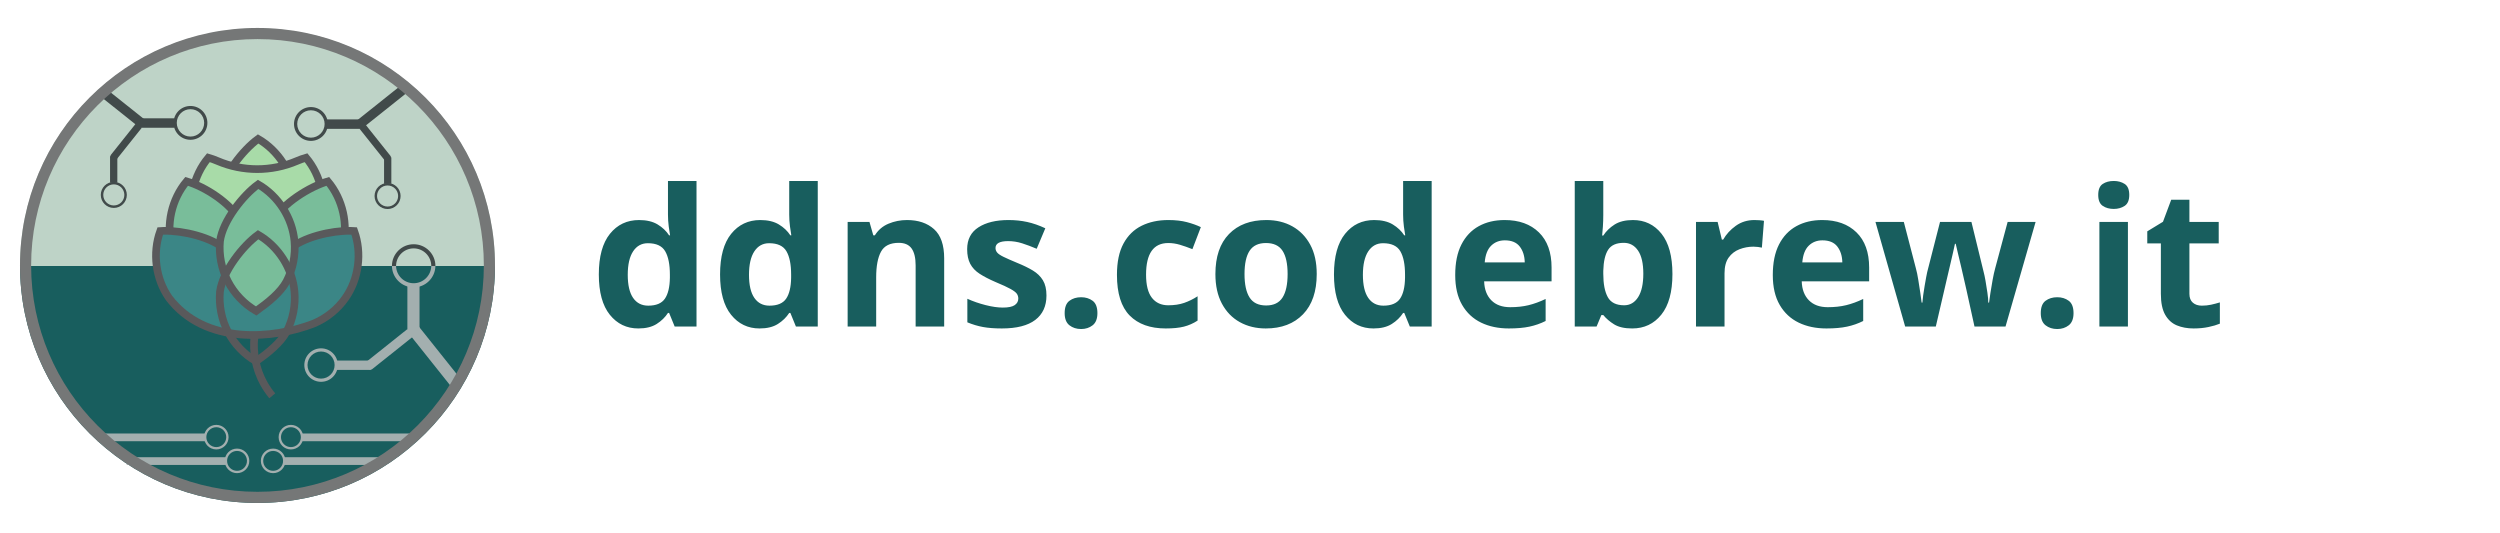
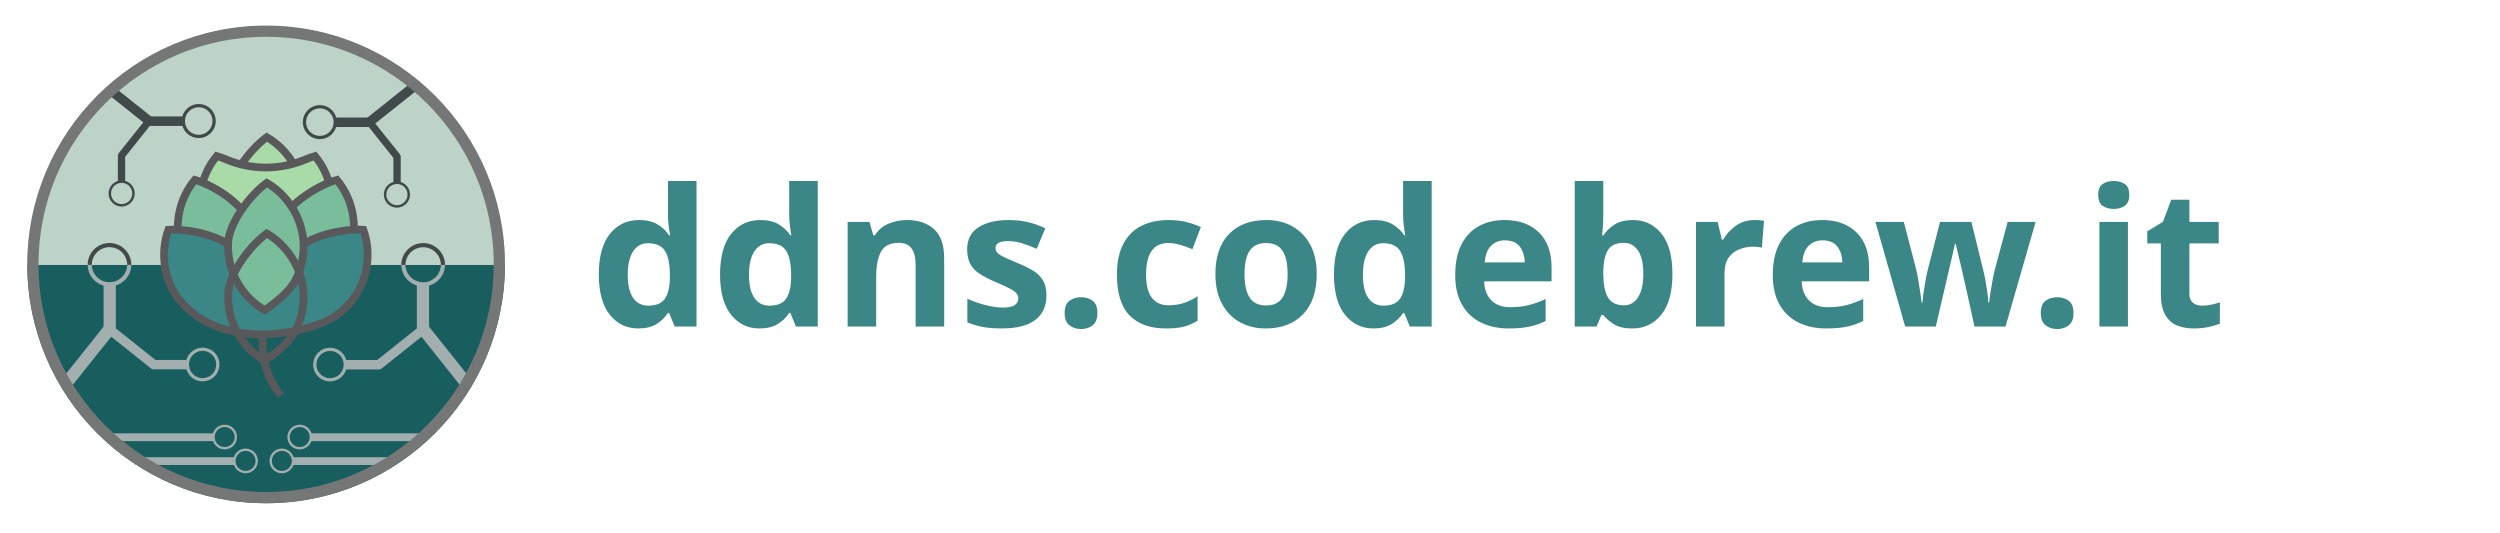
<svg xmlns="http://www.w3.org/2000/svg" xml:space="preserve" width="86.699mm" height="18.457mm" version="1.1" style="shape-rendering:geometricPrecision; text-rendering:geometricPrecision; image-rendering:optimizeQuality; fill-rule:evenodd; clip-rule:evenodd" viewBox="0 0 8670 1846" id="svg13">
  <defs id="defs4">
    <style type="text/css" id="style2">
   
    .fil0 {fill:#1393D2}
    .fil1 {fill:#1393D2;fill-rule:nonzero}
   
  </style>
    <clipPath id="_clip1">
      <path d="m 328.068,496.814 c 10.613,0 19.23,8.617 19.23,19.231 0,10.613 -8.617,19.23 -19.23,19.23 -10.614,0 -19.231,-8.617 -19.231,-19.23 0,-10.614 8.617,-19.231 19.231,-19.231 z m 0,3.662 c 8.592,0 15.568,6.976 15.568,15.569 0,8.592 -6.976,15.568 -15.568,15.568 -8.593,0 -15.569,-6.976 -15.569,-15.568 0,-8.593 6.976,-15.569 15.569,-15.569 z" id="path174" />
    </clipPath>
+     <clipPath id="_clip1-3">
+       <path d="m 328.068,496.814 c 10.613,0 19.23,8.617 19.23,19.231 0,10.613 -8.617,19.23 -19.23,19.23 -10.614,0 -19.231,-8.617 -19.231,-19.23 0,-10.614 8.617,-19.231 19.231,-19.231 z m 0,3.662 c 8.592,0 15.568,6.976 15.568,15.569 0,8.592 -6.976,15.568 -15.568,15.568 -8.593,0 -15.569,-6.976 -15.569,-15.568 0,-8.593 6.976,-15.569 15.569,-15.569 z" id="path174-6" />
+     </clipPath>
  </defs>
  <g id="Layer_x0020_1">
-     <text xml:space="preserve" style="font-style:normal;font-variant:normal;font-weight:bold;font-stretch:normal;font-size:664.378px;line-height:415.236px;font-family:sans-serif;-inkscape-font-specification:'sans-serif Bold';letter-spacing:0px;word-spacing:0px;fill:#000000;fill-opacity:1;stroke:none;stroke-width:16.609" x="2046.471" y="1132.614" id="text828">
-       <tspan id="tspan826" x="2046.471" y="1132.614" style="font-style:normal;font-variant:normal;font-weight:bold;font-stretch:normal;font-family:sans-serif;-inkscape-font-specification:'sans-serif Bold';fill:#185e5e;fill-opacity:1;stroke-width:16.609">ddns.codebrew.it</tspan>
+     <text xml:space="preserve" style="font-style:normal;font-variant:normal;font-weight:bold;font-stretch:normal;font-size:664.378px;line-height:415.236px;font-family:sans-serif;-inkscape-font-specification:'sans-serif Bold';letter-spacing:0px;word-spacing:0px;fill:#3b8686;fill-opacity:1;stroke:none;stroke-width:16.609;" x="2046.471" y="1132.614" id="text828">
+       <tspan id="tspan826" x="2046.471" y="1132.614" style="font-style:normal;font-variant:normal;font-weight:bold;font-stretch:normal;font-family:sans-serif;-inkscape-font-specification:'sans-serif Bold';fill:#3b8686;fill-opacity:1;stroke-width:16.609;">ddns.codebrew.it</tspan>
    </text>
-     <g transform="matrix(0.7548712,0,0,0.7548712,-714.3663,-717.3764)" style="clip-rule:evenodd;fill-rule:evenodd" id="g1199">
-       <g id="g4" transform="matrix(4.16667,0,0,4.16667,173.5981,-200.0106)" style="display:inline">
-         <path id="path2" style="display:inline;fill:#185e5e" d="m 207.297,568.804 c 0,144.646 117.258,261.904 261.903,261.904 144.646,0 261.904,-117.258 261.904,-261.904 H 469.2 Z" />
-       </g>
-       <g id="g8" transform="matrix(4.16667,0,0,-4.16667,173.5981,4542.587)" style="display:inline">
-         <path id="path6" style="display:inline;fill:#bed3c7" d="m 207.297,568.804 c 0,144.646 117.258,261.904 261.903,261.904 144.646,0 261.904,-117.258 261.904,-261.904 H 469.2 Z" />
-       </g>
-       <g transform="scale(4.16667)" id="Ebene4">
-         <g transform="translate(0,1)" id="g118">
-           <g transform="matrix(0,0.704735,-0.704735,0,829.105,477.958)" id="g112">
-             <path d="m 328.068,496.814 c 10.613,0 19.23,8.617 19.23,19.231 0,10.613 -8.617,19.23 -19.23,19.23 -10.614,0 -19.231,-8.617 -19.231,-19.23 0,-10.614 8.617,-19.231 19.231,-19.231 z m 0,3.662 c 8.592,0 15.568,6.976 15.568,15.569 0,8.592 -6.976,15.568 -15.568,15.568 -8.593,0 -15.569,-6.976 -15.569,-15.568 0,-8.593 6.976,-15.569 15.569,-15.569 z" style="fill:#a3afaf" id="path110" />
-           </g>
-           <g transform="matrix(0,0.63567,-2.30262,0,1710.18,493.902)" id="g116">
-             <rect x="332.281" y="545.653" width="13.406" height="51.841" style="fill:#a3afaf" id="rect114" />
-           </g>
-         </g>
-         <g transform="matrix(-1,0,0,1,1013.15,1)" id="g131">
-           <g id="Ebene41">
-             <g id="g128">
-               <g transform="matrix(0,0.704735,-0.704735,0,829.105,477.958)" id="g122">
-                 <path d="m 328.068,496.814 c 10.613,0 19.23,8.617 19.23,19.231 0,10.613 -8.617,19.23 -19.23,19.23 -10.614,0 -19.231,-8.617 -19.231,-19.23 0,-10.614 8.617,-19.231 19.231,-19.231 z m 0,3.662 c 8.592,0 15.568,6.976 15.568,15.569 0,8.592 -6.976,15.568 -15.568,15.568 -8.593,0 -15.569,-6.976 -15.569,-15.568 0,-8.593 6.976,-15.569 15.569,-15.569 z" style="fill:#a3afaf" id="path120" />
+     <g transform="matrix(0.7731562,0,0,0.7731562,84.66281,79.3203)" style="clip-rule:evenodd;fill-rule:evenodd;image-rendering:optimizeQuality;shape-rendering:geometricPrecision;text-rendering:geometricPrecision" id="g1419">
+       <g id="g4-7" transform="matrix(4.09076,0,0,4.09076,-835.8866,-1243.34)" style="clip-rule:evenodd;display:inline;fill-rule:evenodd;image-rendering:optimizeQuality;shape-rendering:geometricPrecision;text-rendering:geometricPrecision">
+         <path id="path2-5" style="display:inline;fill:#185e5e" d="m 207.297,568.804 c 0,144.646 117.258,261.904 261.903,261.904 144.646,0 261.904,-117.258 261.904,-261.904 H 469.2 Z" />
+       </g>
+       <g id="g8-3" transform="matrix(4.09076,0,0,-4.09076,-835.8866,3412.855)" style="clip-rule:evenodd;display:inline;fill-rule:evenodd;image-rendering:optimizeQuality;shape-rendering:geometricPrecision;text-rendering:geometricPrecision">
+         <path id="path6-5" style="display:inline;fill:#bed3c7" d="m 207.297,568.804 c 0,144.646 117.258,261.904 261.903,261.904 144.646,0 261.904,-117.258 261.904,-261.904 H 469.2 Z" />
+       </g>
+       <g transform="matrix(4.09076,0,0,4.09076,-1006.322,-1046.973)" id="Ebene4-6" style="clip-rule:evenodd;fill-rule:evenodd;image-rendering:optimizeQuality;shape-rendering:geometricPrecision;text-rendering:geometricPrecision">
+         <g transform="translate(0,1)" id="g118-2">
+           <g transform="matrix(0,0.704735,-0.704735,0,829.105,477.958)" id="g112-9">
+             <path d="m 328.068,496.814 c 10.613,0 19.23,8.617 19.23,19.231 0,10.613 -8.617,19.23 -19.23,19.23 -10.614,0 -19.231,-8.617 -19.231,-19.23 0,-10.614 8.617,-19.231 19.231,-19.231 z m 0,3.662 c 8.592,0 15.568,6.976 15.568,15.569 0,8.592 -6.976,15.568 -15.568,15.568 -8.593,0 -15.569,-6.976 -15.569,-15.568 0,-8.593 6.976,-15.569 15.569,-15.569 z" style="fill:#a3afaf" id="path110-1" />
+           </g>
+           <g transform="matrix(0,0.63567,-2.30262,0,1710.18,493.902)" id="g116-2">
+             <rect x="332.281" y="545.653" width="13.406" height="51.841" style="fill:#a3afaf" id="rect114-7" />
+           </g>
+         </g>
+         <g transform="matrix(-1,0,0,1,1013.15,1)" id="g131-0">
+           <g id="Ebene41-9">
+             <g id="g128-3">
+               <g transform="matrix(0,0.704735,-0.704735,0,829.105,477.958)" id="g122-6">
+                 <path d="m 328.068,496.814 c 10.613,0 19.23,8.617 19.23,19.231 0,10.613 -8.617,19.23 -19.23,19.23 -10.614,0 -19.231,-8.617 -19.231,-19.23 0,-10.614 8.617,-19.231 19.231,-19.231 z m 0,3.662 c 8.592,0 15.568,6.976 15.568,15.569 0,8.592 -6.976,15.568 -15.568,15.568 -8.593,0 -15.569,-6.976 -15.569,-15.568 0,-8.593 6.976,-15.569 15.569,-15.569 z" style="fill:#a3afaf" id="path120-0" />
              </g>
-               <g transform="matrix(0,0.63567,-2.30262,0,1710.18,493.902)" id="g126">
-                 <rect x="332.281" y="545.653" width="13.406" height="51.841" style="fill:#a3afaf" id="rect124" />
+               <g transform="matrix(0,0.63567,-2.30262,0,1710.18,493.902)" id="g126-6">
+                 <rect x="332.281" y="545.653" width="13.406" height="51.841" style="fill:#a3afaf" id="rect124-2" />
              </g>
            </g>
          </g>
        </g>
      </g>
-       <g id="Ebene42" transform="matrix(4.16667,0,0,4.16667,95.29341,108.9792)">
-         <g transform="translate(0,1)" id="g142">
-           <g transform="matrix(0,0.704735,-0.704735,0,829.105,477.958)" id="g136">
-             <path d="m 328.068,496.814 c 10.613,0 19.23,8.617 19.23,19.231 0,10.613 -8.617,19.23 -19.23,19.23 -10.614,0 -19.231,-8.617 -19.231,-19.23 0,-10.614 8.617,-19.231 19.231,-19.231 z m 0,3.662 c 8.592,0 15.568,6.976 15.568,15.569 0,8.592 -6.976,15.568 -15.568,15.568 -8.593,0 -15.569,-6.976 -15.569,-15.568 0,-8.593 6.976,-15.569 15.569,-15.569 z" style="fill:#a3afaf" id="path134" />
-           </g>
-           <g transform="matrix(0,0.63567,-2.12105,0,1611.1,493.902)" id="g140">
-             <rect x="332.281" y="545.653" width="13.406" height="51.841" style="fill:#a3afaf" id="rect138" />
-           </g>
-         </g>
-         <g transform="matrix(-1,0,0,1,970.681,1)" id="g152">
-           <g transform="matrix(0,0.704735,-0.704735,0,829.105,477.958)" id="g146">
-             <path d="m 328.068,496.814 c 10.613,0 19.23,8.617 19.23,19.231 0,10.613 -8.617,19.23 -19.23,19.23 -10.614,0 -19.231,-8.617 -19.231,-19.23 0,-10.614 8.617,-19.231 19.231,-19.231 z m 0,3.662 c 8.592,0 15.568,6.976 15.568,15.569 0,8.592 -6.976,15.568 -15.568,15.568 -8.593,0 -15.569,-6.976 -15.569,-15.568 0,-8.593 6.976,-15.569 15.569,-15.569 z" style="fill:#a3afaf" id="path144" />
-           </g>
-           <g transform="matrix(0,0.63567,-2.12105,0,1611.1,493.902)" id="g150">
-             <rect x="332.281" y="545.653" width="13.406" height="51.841" style="fill:#a3afaf" id="rect148" />
-           </g>
-         </g>
-       </g>
-       <g style="fill:#000000;fill-opacity:0" transform="matrix(4.16667,0,0,4.16667,0,4.16667)" id="g194">
-         <g style="fill:#000000;fill-opacity:0" id="Ebene3">
-           <g style="fill:#000000;fill-opacity:0" transform="matrix(1.24702,0,0,1.24702,-76.2895,-122.724)" id="g157">
-             <path d="m 308.884,514.703 c -0.031,0.447 -0.047,0.894 -0.047,1.342 0,10.613 8.617,19.23 19.231,19.23 10.613,0 19.23,-8.617 19.23,-19.23 0,-0.336 -0.009,-0.672 -0.027,-1.007 l -3.656,0.192 c 0.014,0.271 0.021,0.543 0.021,0.815 0,8.592 -6.976,15.568 -15.568,15.568 -8.593,0 -15.569,-6.976 -15.569,-15.568 0,-0.363 0.013,-0.725 0.038,-1.086 z" style="fill:#000000;fill-opacity:0" id="path155" />
-           </g>
-           <g style="fill:#000000;fill-opacity:0" transform="matrix(1.24702,0,0,1.24702,-76.2895,-123.107)" id="g161">
-             <path d="m 347.298,516.045 c 0,-10.621 -8.61,-19.231 -19.23,-19.231 -10.621,0 -19.231,8.61 -19.231,19.231 h 3.662 c 0,-8.599 6.97,-15.569 15.569,-15.569 8.598,0 15.568,6.97 15.568,15.569 z" style="fill:#000000;fill-opacity:0" id="path159" />
-           </g>
-           <g style="fill:#000000;fill-opacity:0" transform="matrix(0.99959,0,0,0.940093,-5.80677,30.2535)" id="g165">
-             <rect x="332.281" y="545.653" width="13.406" height="51.841" style="fill:#000000;fill-opacity:0" id="rect163" />
-           </g>
-           <g style="fill:#000000;fill-opacity:0" transform="matrix(-0.781939,-0.623355,0.942581,-1.18238,37.4396,1504.89)" id="g169">
-             <path d="m 345.687,545.653 h -13.406 c 0,0 0,41.121 0,50.116 0,0.457 0.275,0.896 0.764,1.219 0.489,0.323 1.152,0.505 1.844,0.505 2.166,0 5.257,0 7.577,0 0.855,0 1.674,-0.224 2.278,-0.624 0.604,-0.399 0.943,-0.941 0.943,-1.506 0,-9.757 0,-49.71 0,-49.71 z" style="fill:#000000;fill-opacity:0" id="path167" />
-           </g>
-         </g>
-         <g style="fill:#000000;fill-opacity:0" id="Ebene31" transform="matrix(0,0.769912,-0.769912,0,835.897,373.224)">
-           <g style="fill:#000000;fill-opacity:0" transform="matrix(1.24702,0,0,1.24702,-76.2895,-122.724)" id="g183">
-             <path d="m 328.068,496.814 c 10.613,0 19.23,8.617 19.23,19.231 0,10.613 -8.617,19.23 -19.23,19.23 -10.614,0 -19.231,-8.617 -19.231,-19.23 0,-10.614 8.617,-19.231 19.231,-19.231 z m 0,3.662 c 8.592,0 15.568,6.976 15.568,15.569 0,8.592 -6.976,15.568 -15.568,15.568 -8.593,0 -15.569,-6.976 -15.569,-15.568 0,-8.593 6.976,-15.569 15.569,-15.569 z" style="fill:#000000;fill-opacity:0" id="path172" />
-             <clipPath id="clipPath1251">
-               <path d="m 328.068,496.814 c 10.613,0 19.23,8.617 19.23,19.231 0,10.613 -8.617,19.23 -19.23,19.23 -10.614,0 -19.231,-8.617 -19.231,-19.23 0,-10.614 8.617,-19.231 19.231,-19.231 z m 0,3.662 c 8.592,0 15.568,6.976 15.568,15.569 0,8.592 -6.976,15.568 -15.568,15.568 -8.593,0 -15.569,-6.976 -15.569,-15.568 0,-8.593 6.976,-15.569 15.569,-15.569 z" id="path1249" />
+       <g id="Ebene42-6" transform="matrix(4.09076,0,0,4.09076,-912.7647,-939.9796)" style="clip-rule:evenodd;fill-rule:evenodd;image-rendering:optimizeQuality;shape-rendering:geometricPrecision;text-rendering:geometricPrecision">
+         <g transform="translate(0,1)" id="g142-1">
+           <g transform="matrix(0,0.704735,-0.704735,0,829.105,477.958)" id="g136-8">
+             <path d="m 328.068,496.814 c 10.613,0 19.23,8.617 19.23,19.231 0,10.613 -8.617,19.23 -19.23,19.23 -10.614,0 -19.231,-8.617 -19.231,-19.23 0,-10.614 8.617,-19.231 19.231,-19.231 z m 0,3.662 c 8.592,0 15.568,6.976 15.568,15.569 0,8.592 -6.976,15.568 -15.568,15.568 -8.593,0 -15.569,-6.976 -15.569,-15.568 0,-8.593 6.976,-15.569 15.569,-15.569 z" style="fill:#a3afaf" id="path134-7" />
+           </g>
+           <g transform="matrix(0,0.63567,-2.12105,0,1611.1,493.902)" id="g140-9">
+             <rect x="332.281" y="545.653" width="13.406" height="51.841" style="fill:#a3afaf" id="rect138-2" />
+           </g>
+         </g>
+         <g transform="matrix(-1,0,0,1,970.681,1)" id="g152-0">
+           <g transform="matrix(0,0.704735,-0.704735,0,829.105,477.958)" id="g146-2">
+             <path d="m 328.068,496.814 c 10.613,0 19.23,8.617 19.23,19.231 0,10.613 -8.617,19.23 -19.23,19.23 -10.614,0 -19.231,-8.617 -19.231,-19.23 0,-10.614 8.617,-19.231 19.231,-19.231 z m 0,3.662 c 8.592,0 15.568,6.976 15.568,15.569 0,8.592 -6.976,15.568 -15.568,15.568 -8.593,0 -15.569,-6.976 -15.569,-15.568 0,-8.593 6.976,-15.569 15.569,-15.569 z" style="fill:#a3afaf" id="path144-3" />
+           </g>
+           <g transform="matrix(0,0.63567,-2.12105,0,1611.1,493.902)" id="g150-7">
+             <rect x="332.281" y="545.653" width="13.406" height="51.841" style="fill:#a3afaf" id="rect148-5" />
+           </g>
+         </g>
+       </g>
+       <g style="clip-rule:evenodd;fill:#000000;fill-opacity:0;fill-rule:evenodd;image-rendering:optimizeQuality;shape-rendering:geometricPrecision;text-rendering:geometricPrecision" transform="matrix(4.09076,0,0,4.09076,-1006.322,-1042.883)" id="g194-9">
+         <g style="fill:#000000;fill-opacity:0" id="Ebene3-2">
+           <g style="fill:#000000;fill-opacity:0" transform="matrix(1.24702,0,0,1.24702,-76.2895,-122.724)" id="g157-2">
+             <path d="m 308.884,514.703 c -0.031,0.447 -0.047,0.894 -0.047,1.342 0,10.613 8.617,19.23 19.231,19.23 10.613,0 19.23,-8.617 19.23,-19.23 0,-0.336 -0.009,-0.672 -0.027,-1.007 l -3.656,0.192 c 0.014,0.271 0.021,0.543 0.021,0.815 0,8.592 -6.976,15.568 -15.568,15.568 -8.593,0 -15.569,-6.976 -15.569,-15.568 0,-0.363 0.013,-0.725 0.038,-1.086 z" style="fill:#000000;fill-opacity:0" id="path155-8" />
+           </g>
+           <g style="fill:#000000;fill-opacity:0" transform="matrix(1.24702,0,0,1.24702,-76.2895,-123.107)" id="g161-9">
+             <path d="m 347.298,516.045 c 0,-10.621 -8.61,-19.231 -19.23,-19.231 -10.621,0 -19.231,8.61 -19.231,19.231 h 3.662 c 0,-8.599 6.97,-15.569 15.569,-15.569 8.598,0 15.568,6.97 15.568,15.569 z" style="fill:#000000;fill-opacity:0" id="path159-7" />
+           </g>
+           <g style="fill:#000000;fill-opacity:0" transform="matrix(0.99959,0,0,0.940093,-5.80677,30.2535)" id="g165-3">
+             <rect x="332.281" y="545.653" width="13.406" height="51.841" style="fill:#000000;fill-opacity:0" id="rect163-6" />
+           </g>
+           <g style="fill:#000000;fill-opacity:0" transform="matrix(-0.781939,-0.623355,0.942581,-1.18238,37.4396,1504.89)" id="g169-1">
+             <path d="m 345.687,545.653 h -13.406 c 0,0 0,41.121 0,50.116 0,0.457 0.275,0.896 0.764,1.219 0.489,0.323 1.152,0.505 1.844,0.505 2.166,0 5.257,0 7.577,0 0.855,0 1.674,-0.224 2.278,-0.624 0.604,-0.399 0.943,-0.941 0.943,-1.506 0,-9.757 0,-49.71 0,-49.71 z" style="fill:#000000;fill-opacity:0" id="path167-2" />
+           </g>
+         </g>
+         <g style="fill:#000000;fill-opacity:0" id="Ebene31-9" transform="matrix(0,0.769912,-0.769912,0,835.897,373.224)">
+           <g style="fill:#000000;fill-opacity:0" transform="matrix(1.24702,0,0,1.24702,-76.2895,-122.724)" id="g183-3">
+             <path d="m 328.068,496.814 c 10.613,0 19.23,8.617 19.23,19.231 0,10.613 -8.617,19.23 -19.23,19.23 -10.614,0 -19.231,-8.617 -19.231,-19.23 0,-10.614 8.617,-19.231 19.231,-19.231 z m 0,3.662 c 8.592,0 15.568,6.976 15.568,15.569 0,8.592 -6.976,15.568 -15.568,15.568 -8.593,0 -15.569,-6.976 -15.569,-15.568 0,-8.593 6.976,-15.569 15.569,-15.569 z" style="fill:#000000;fill-opacity:0" id="path172-1" />
+             <clipPath id="clipPath1251-9">
+               <path d="m 328.068,496.814 c 10.613,0 19.23,8.617 19.23,19.231 0,10.613 -8.617,19.23 -19.23,19.23 -10.614,0 -19.231,-8.617 -19.231,-19.23 0,-10.614 8.617,-19.231 19.231,-19.231 z m 0,3.662 c 8.592,0 15.568,6.976 15.568,15.569 0,8.592 -6.976,15.568 -15.568,15.568 -8.593,0 -15.569,-6.976 -15.569,-15.568 0,-8.593 6.976,-15.569 15.569,-15.569 z" id="path1249-4" />
            </clipPath>
-             <g style="fill:#000000;fill-opacity:0" clip-path="url(#_clip1)" id="g181">
-               <g style="fill:#000000;fill-opacity:0" transform="matrix(0,-1.04156,1.04156,0,-378.597,925.656)" id="g179">
-                 <path d="m 469.2,306.9 c 144.549,0 261.904,117.355 261.904,261.904 0,144.549 -117.355,261.904 -261.904,261.904 -144.548,0 -261.903,-117.355 -261.903,-261.904 C 207.297,424.255 324.652,306.9 469.2,306.9 Z m 0,24.714 c 130.909,0 237.191,106.281 237.191,237.19 0,130.909 -106.282,237.191 -237.191,237.191 -130.908,0 -237.19,-106.282 -237.19,-237.191 0,-130.909 106.282,-237.19 237.19,-237.19 z" style="fill:#000000;fill-opacity:0" id="path177" />
+             <g style="fill:#000000;fill-opacity:0" clip-path="url(#_clip1-3)" id="g181-7">
+               <g style="fill:#000000;fill-opacity:0" transform="matrix(0,-1.04156,1.04156,0,-378.597,925.656)" id="g179-8">
+                 <path d="m 469.2,306.9 c 144.549,0 261.904,117.355 261.904,261.904 0,144.549 -117.355,261.904 -261.904,261.904 -144.548,0 -261.903,-117.355 -261.903,-261.904 C 207.297,424.255 324.652,306.9 469.2,306.9 Z m 0,24.714 c 130.909,0 237.191,106.281 237.191,237.19 0,130.909 -106.282,237.191 -237.191,237.191 -130.908,0 -237.19,-106.282 -237.19,-237.191 0,-130.909 106.282,-237.19 237.19,-237.19 z" style="fill:#000000;fill-opacity:0" id="path177-4" />
              </g>
            </g>
          </g>
-           <g style="fill:#000000;fill-opacity:0" transform="matrix(0.99959,0,0,0.940093,-5.80677,30.2535)" id="g187">
-             <rect x="332.281" y="545.653" width="13.406" height="51.841" style="fill:#000000;fill-opacity:0" id="rect185" />
-           </g>
-           <g style="fill:#000000;fill-opacity:0" transform="matrix(-0.781939,-0.623355,0.942581,-1.18238,37.4396,1504.89)" id="g191">
-             <path d="m 345.687,545.653 h -13.406 c 0,0 0,39.657 0,49.6 0,0.594 0.357,1.164 0.992,1.584 0.635,0.42 1.497,0.656 2.395,0.656 1.772,0 3.958,0 5.836,0 1.109,0 2.173,-0.291 2.958,-0.81 0.785,-0.519 1.225,-1.223 1.225,-1.957 0,-10.739 0,-49.073 0,-49.073 z" style="fill:#000000;fill-opacity:0" id="path189" />
-           </g>
-         </g>
-       </g>
-       <g transform="matrix(0,3.241403,3.241403,0,686.0089,441.167)" id="g222">
-         <g id="Ebene32">
-           <g transform="matrix(1.24702,0,0,1.24702,-76.2895,-122.724)" id="g198">
-             <path d="m 328.068,496.814 c 10.613,0 19.23,8.617 19.23,19.231 0,10.613 -8.617,19.23 -19.23,19.23 -10.614,0 -19.231,-8.617 -19.231,-19.23 0,-10.614 8.617,-19.231 19.231,-19.231 z m 0,3.662 c 8.592,0 15.568,6.976 15.568,15.569 0,8.592 -6.976,15.568 -15.568,15.568 -8.593,0 -15.569,-6.976 -15.569,-15.568 0,-8.593 6.976,-15.569 15.569,-15.569 z" style="fill:#414a4a" id="path196" />
-           </g>
-           <g transform="matrix(0.99959,0,0,0.940093,-5.80677,30.2535)" id="g202">
-             <rect x="332.281" y="545.653" width="13.406" height="51.841" style="fill:#414a4a" id="rect200" />
-           </g>
-           <g transform="matrix(-0.781939,-0.623355,0.988888,-1.24047,9.77151,1539.6)" id="g206">
-             <path d="m 345.687,545.653 h -13.406 c 0,0 0,40 0,49.727 0,0.561 0.353,1.098 0.982,1.494 0.628,0.396 1.481,0.619 2.37,0.619 1.792,0 4.015,0 5.914,0 1.098,0 2.151,-0.275 2.928,-0.764 0.776,-0.49 1.212,-1.154 1.212,-1.846 0,-10.518 0,-49.23 0,-49.23 z" style="fill:#414a4a" id="path204" />
-           </g>
-         </g>
-         <g id="Ebene33" transform="matrix(0,0.769912,-0.769912,0,835.897,373.224)">
-           <g transform="matrix(1.24702,0,0,1.24702,-76.2895,-122.724)" id="g211">
-             <path d="m 328.068,496.814 c 10.613,0 19.23,8.617 19.23,19.231 0,10.613 -8.617,19.23 -19.23,19.23 -10.614,0 -19.231,-8.617 -19.231,-19.23 0,-10.614 8.617,-19.231 19.231,-19.231 z m 0,3.662 c 8.592,0 15.568,6.976 15.568,15.569 0,8.592 -6.976,15.568 -15.568,15.568 -8.593,0 -15.569,-6.976 -15.569,-15.568 0,-8.593 6.976,-15.569 15.569,-15.569 z" style="fill:#414a4a" id="path209" />
-           </g>
-           <g transform="matrix(0.99959,0,0,0.940093,-5.80677,30.2535)" id="g215">
-             <rect x="332.281" y="545.653" width="13.406" height="51.841" style="fill:#414a4a" id="rect213" />
-           </g>
-           <g transform="matrix(-0.781939,-0.623355,0.942581,-1.18238,37.4396,1504.89)" id="g219">
-             <path d="m 345.687,545.653 h -13.406 c 0,0 0,38.069 0,48.961 0,1.59 1.949,2.879 4.354,2.879 1.172,0 2.454,0 3.675,0 1.426,0 2.794,-0.375 3.802,-1.042 1.009,-0.667 1.575,-1.571 1.575,-2.514 0,-11.705 0,-48.284 0,-48.284 z" style="fill:#414a4a" id="path217" />
-           </g>
-         </g>
-       </g>
-       <g style="display:inline" transform="matrix(0,3.241403,-3.241403,0,3508.765,436.1504)" id="g250">
-         <g id="Ebene34">
-           <g transform="matrix(1.24702,0,0,1.24702,-76.2895,-122.724)" id="g226">
-             <path d="m 328.068,496.814 c 10.613,0 19.23,8.617 19.23,19.231 0,10.613 -8.617,19.23 -19.23,19.23 -10.614,0 -19.231,-8.617 -19.231,-19.23 0,-10.614 8.617,-19.231 19.231,-19.231 z m 0,3.662 c 8.592,0 15.568,6.976 15.568,15.569 0,8.592 -6.976,15.568 -15.568,15.568 -8.593,0 -15.569,-6.976 -15.569,-15.568 0,-8.593 6.976,-15.569 15.569,-15.569 z" style="fill:#414a4a" id="path224" />
-           </g>
-           <g transform="matrix(0.99959,0,0,0.940093,-5.80677,30.2535)" id="g230">
-             <rect x="332.281" y="545.653" width="13.406" height="51.841" style="fill:#414a4a" id="rect228" />
-           </g>
-           <g transform="matrix(-0.781939,-0.623355,0.942581,-1.18238,37.4396,1504.89)" id="g234">
-             <path d="m 345.687,545.653 h -13.406 c 0,0 0,39.719 0,49.623 0,0.588 0.353,1.152 0.982,1.568 0.628,0.416 1.481,0.649 2.37,0.649 1.792,0 4.015,0 5.914,0 2.287,0 4.14,-1.226 4.14,-2.738 0,-10.7 0,-49.102 0,-49.102 z" style="fill:#414a4a" id="path232" />
-           </g>
-         </g>
-         <g id="Ebene35" transform="matrix(0,0.769912,-0.769912,0,835.897,373.224)">
-           <g transform="matrix(1.24702,0,0,1.24702,-76.2895,-122.724)" id="g239">
-             <path d="m 328.068,496.814 c 10.613,0 19.23,8.617 19.23,19.231 0,10.613 -8.617,19.23 -19.23,19.23 -10.614,0 -19.231,-8.617 -19.231,-19.23 0,-10.614 8.617,-19.231 19.231,-19.231 z m 0,3.662 c 8.592,0 15.568,6.976 15.568,15.569 0,8.592 -6.976,15.568 -15.568,15.568 -8.593,0 -15.569,-6.976 -15.569,-15.568 0,-8.593 6.976,-15.569 15.569,-15.569 z" style="fill:#414a4a" id="path237" />
-           </g>
-           <g transform="matrix(0.99959,0,0,0.940093,-5.80677,30.2535)" id="g243">
-             <rect x="332.281" y="545.653" width="13.406" height="51.841" style="fill:#414a4a" id="rect241" />
-           </g>
-           <g transform="matrix(-0.781939,-0.623355,0.942581,-1.18238,37.4396,1504.89)" id="g247">
-             <path d="m 345.687,545.653 h -13.406 c 0,0 0,38.069 0,48.961 0,1.59 1.949,2.879 4.354,2.879 1.172,0 2.454,0 3.675,0 1.426,0 2.794,-0.375 3.802,-1.042 1.009,-0.667 1.575,-1.571 1.575,-2.514 0,-11.705 0,-48.284 0,-48.284 z" style="fill:#414a4a" id="path245" />
-           </g>
-         </g>
-       </g>
-       <g transform="scale(4.16667)" id="g284">
-         <g id="g282">
-           <g id="Ebene36" transform="matrix(-1,0,0,1,1015.9,1.20749)">
-             <g transform="matrix(1.24702,0,0,1.24702,-76.2895,-123.724)" id="g254">
-               <path d="m 308.84,516.38 c 0.183,10.488 8.738,18.895 19.228,18.895 10.62,0 19.23,-8.61 19.23,-19.23 h -3.662 c 0,8.598 -6.97,15.568 -15.568,15.568 -8.493,0 -15.418,-6.806 -15.566,-15.297 z" style="fill:#a3afaf" id="path252" />
-             </g>
-             <g transform="matrix(1.24702,0,0,1.24702,-76.3014,-123.324)" id="g258">
-               <path d="m 347.298,516.045 c 0,-10.621 -8.61,-19.231 -19.23,-19.231 -10.621,0 -19.231,8.61 -19.231,19.231 h 3.662 c 0,-8.599 6.97,-15.569 15.569,-15.569 8.598,0 15.568,6.97 15.568,15.569 z" style="fill:#414a4a" id="path256" />
-             </g>
-             <g transform="matrix(0.99959,0,0,0.964531,-5.80677,15.6523)" id="g262">
-               <rect x="332.281" y="545.653" width="13.406" height="51.841" style="fill:#a3afaf" id="rect260" />
-             </g>
-             <g transform="matrix(-0.781939,-0.623355,0.942581,-1.18238,37.4396,1504.89)" id="g266">
-               <path d="m 345.687,545.653 h -13.406 c 0,0 0,41.121 0,50.116 0,0.457 0.275,0.896 0.764,1.219 0.489,0.323 1.152,0.505 1.844,0.505 2.166,0 5.257,0 7.577,0 0.855,0 1.674,-0.224 2.278,-0.624 0.604,-0.399 0.943,-0.941 0.943,-1.506 0,-9.757 0,-49.71 0,-49.71 z" style="fill:#a3afaf" id="path264" />
-             </g>
-           </g>
-           <g id="Ebene37" transform="matrix(0,0.769912,0.769912,0,180.006,374.431)">
-             <g transform="matrix(1.24702,0,0,1.24702,-76.2895,-122.724)" id="g271">
-               <path d="m 328.068,496.814 c 10.613,0 19.23,8.617 19.23,19.231 0,10.613 -8.617,19.23 -19.23,19.23 -10.614,0 -19.231,-8.617 -19.231,-19.23 0,-10.614 8.617,-19.231 19.231,-19.231 z m 0,3.662 c 8.592,0 15.568,6.976 15.568,15.569 0,8.592 -6.976,15.568 -15.568,15.568 -8.593,0 -15.569,-6.976 -15.569,-15.568 0,-8.593 6.976,-15.569 15.569,-15.569 z" style="fill:#a3afaf" id="path269" />
-             </g>
-             <g transform="matrix(0.99959,0,0,0.940093,-5.80677,30.2535)" id="g275">
-               <rect x="332.281" y="545.653" width="13.406" height="51.841" style="fill:#a3afaf" id="rect273" />
-             </g>
-             <g transform="matrix(-0.781939,-0.623355,0.942581,-1.18238,37.4396,1504.89)" id="g279">
-               <path d="m 345.687,545.653 h -13.406 c 0,0 0,39.657 0,49.6 0,0.594 0.357,1.164 0.992,1.584 0.635,0.42 1.497,0.656 2.395,0.656 1.772,0 3.958,0 5.836,0 1.109,0 2.173,-0.291 2.958,-0.81 0.785,-0.519 1.225,-1.223 1.225,-1.957 0,-10.739 0,-49.073 0,-49.073 z" style="fill:#a3afaf" id="path277" />
-             </g>
-           </g>
-         </g>
-       </g>
-       <path style="fill:#b1b8e2;stroke-width:4.167" d="M 2059.906,1180.143 Z" id="circle34" />
-       <path style="fill:none;stroke-width:4.167" d="m 1198.809,2218.39 c 17.512,223.534 119.046,439.492 280.013,595.584 160.971,156.092 379.946,250.929 603.917,261.558 241.15,11.442 485.529,-75.446 665.33,-236.55 179.8,-161.108 292.892,-394.521 307.888,-635.476" id="path8601" />
-       <path style="display:inline;fill:#a8dba8;fill-rule:nonzero;stroke:#59595b;stroke-width:35.208px" d="m 1956.256,1849.96 c -5.629,63.283 7.175,128.088 36.433,184.479 29.258,56.388 74.875,104.175 129.854,136.013 h 9.671 c 55.288,-39.371 102.846,-85.333 129.854,-136.013 29.262,-56.392 42.067,-121.196 36.446,-184.479 -9.517,-107.038 -74.033,-207.592 -166.975,-261.367 -69.775,50.721 -162.846,168.071 -175.284,261.367 z" id="path290" />
-       <path style="display:inline;fill:#a8dba8;fill-rule:nonzero;stroke:#59595b;stroke-width:35.208px" d="m 1903.014,1674.885 c -68.946,82.325 -95.179,198.888 -67.508,302.725 16.358,61.388 50.558,117.9 97.338,160.879 42.717,38.388 103.129,65.317 168.546,83.404 l 9.088,-3.312 c 5.95,-7.117 11.571,-14.517 16.904,-22.104 5.333,7.583 10.946,14.988 16.9,22.104 l 9.092,3.312 c 65.421,-18.088 125.833,-45.017 168.546,-83.404 46.783,-42.979 80.983,-99.492 97.342,-160.879 27.667,-103.838 1.442,-220.4 -67.513,-302.725 -13.204,3.792 -27.546,8.971 -42.5,15.333 -116.175,49.575 -247.554,49.575 -363.729,0 -14.954,-6.362 -29.296,-11.542 -42.504,-15.333 z" id="path56-7" />
-       <path style="display:inline;fill:#79bd9a;fill-rule:nonzero;stroke:#59595b;stroke-width:35.208px" d="m 1802.943,1783.735 c -68.95,82.321 -95.183,198.875 -67.513,302.713 16.358,61.392 50.554,117.908 97.338,160.892 42.717,38.383 103.121,65.313 168.538,83.4 l 9.092,-3.308 c 40.775,-48.721 67.3,-109.229 75.508,-172.225 8.204,-63 -9.283,-131.096 -36.208,-188.638 -43.6,-83.413 -163.847,-159.033 -246.755,-182.833 z m 648.88,0 c -82.913,23.796 -210.513,102.242 -254.113,185.659 -26.925,57.538 -37.058,122.817 -28.85,185.813 8.204,63 34.729,123.508 75.504,172.225 l 9.083,3.312 c 65.421,-18.087 125.834,-45.017 168.546,-83.4 46.783,-42.983 80.983,-99.504 97.342,-160.892 27.671,-103.838 1.442,-220.392 -67.513,-302.717 z" id="path56-5" />
-       <path style="display:inline;fill:#3b8686;fill-rule:nonzero;stroke:#59595b;stroke-width:35.208px" d="m 1698.635,2010.96 c -5.817,0.096 -11.438,0.312 -16.812,0.754 -36.633,100.942 -21.421,219.442 40.096,307.554 166.108,217.813 479.096,189.921 664.434,117.892 58.663,-24.392 110.129,-65.8 146.496,-117.892 61.517,-88.112 76.729,-206.613 40.096,-307.554 -5.375,-0.354 -10.988,-0.5 -16.808,-0.754 -87.279,-1.4 -220.313,28.75 -285.467,88.254 -11.467,11.433 -22.067,23.721 -31.746,36.696 -28.708,-43.7 -67.183,-80.979 -112.429,-107.159 -34.208,24.867 -73.983,65.783 -107.142,111.996 -10.608,-14.762 -22.371,-28.696 -35.246,-41.533 -65.154,-59.504 -198.192,-89.658 -285.471,-88.254 z" id="path56-5-3" />
-       <path style="display:inline;fill:#79bd9a;fill-rule:nonzero;stroke:#59595b;stroke-width:35.208px" d="m 1956.256,2058.823 c -5.629,63.279 7.175,128.088 36.433,184.479 29.258,56.388 74.875,104.175 129.854,136.013 55.288,-39.371 112.517,-85.338 139.529,-136.013 29.258,-56.392 42.063,-121.2 36.442,-184.479 -9.517,-107.038 -74.033,-207.592 -166.975,-261.371 -69.771,50.721 -162.846,168.075 -175.284,261.371 z" id="path56-2" />
-       <path style="display:inline;fill:none;fill-rule:nonzero;stroke:#59595b;stroke-width:35.208px" d="m 2114.885,2493.961 c -8.963,74.596 6.067,151.888 42.329,217.688 11.213,20.354 24.396,39.621 39.304,57.446" id="path1101" />
-       <path style="display:inline;fill:none;fill-opacity:1;stroke:#59595b;stroke-width:35.208px" d="m 1956.256,2290.123 c -5.629,63.283 7.175,128.088 36.433,184.475 29.258,56.392 74.875,104.179 129.854,136.017 55.288,-39.371 112.517,-85.338 139.529,-136.017 29.258,-56.388 42.063,-121.192 36.442,-184.475 -9.517,-107.038 -74.033,-207.596 -166.975,-261.371 -69.771,50.721 -162.846,168.075 -175.284,261.371 z" id="path56-2-1" />
-       <g style="display:inline" transform="matrix(4.16667,0,0,4.16667,173.5981,-200.0106)" id="g302-3">
-         <g style="display:inline" id="Ebene5-6">
-           <path d="m 469.2,306.9 c 144.549,0 261.904,117.355 261.904,261.904 0,144.549 -117.355,261.904 -261.904,261.904 -144.548,0 -261.903,-117.355 -261.903,-261.904 C 207.297,424.255 324.652,306.9 469.2,306.9 Z m 0,12.283 c 137.77,0 249.622,111.851 249.622,249.621 0,137.77 -111.852,249.621 -249.622,249.621 -137.769,0 -249.621,-111.851 -249.621,-249.621 0,-137.77 111.852,-249.621 249.621,-249.621 z" style="fill:#757777" id="path299-7" />
+           <g style="fill:#000000;fill-opacity:0" transform="matrix(0.99959,0,0,0.940093,-5.80677,30.2535)" id="g187-5">
+             <rect x="332.281" y="545.653" width="13.406" height="51.841" style="fill:#000000;fill-opacity:0" id="rect185-0" />
+           </g>
+           <g style="fill:#000000;fill-opacity:0" transform="matrix(-0.781939,-0.623355,0.942581,-1.18238,37.4396,1504.89)" id="g191-3">
+             <path d="m 345.687,545.653 h -13.406 c 0,0 0,39.657 0,49.6 0,0.594 0.357,1.164 0.992,1.584 0.635,0.42 1.497,0.656 2.395,0.656 1.772,0 3.958,0 5.836,0 1.109,0 2.173,-0.291 2.958,-0.81 0.785,-0.519 1.225,-1.223 1.225,-1.957 0,-10.739 0,-49.073 0,-49.073 z" style="fill:#000000;fill-opacity:0" id="path189-6" />
+           </g>
+         </g>
+       </g>
+       <g transform="matrix(0,3.182349,3.182349,0,-332.8111,-613.8438)" id="g222-1" style="clip-rule:evenodd;fill-rule:evenodd;image-rendering:optimizeQuality;shape-rendering:geometricPrecision;text-rendering:geometricPrecision">
+         <g id="Ebene32-0">
+           <g transform="matrix(1.24702,0,0,1.24702,-76.2895,-122.724)" id="g198-6">
+             <path d="m 328.068,496.814 c 10.613,0 19.23,8.617 19.23,19.231 0,10.613 -8.617,19.23 -19.23,19.23 -10.614,0 -19.231,-8.617 -19.231,-19.23 0,-10.614 8.617,-19.231 19.231,-19.231 z m 0,3.662 c 8.592,0 15.568,6.976 15.568,15.569 0,8.592 -6.976,15.568 -15.568,15.568 -8.593,0 -15.569,-6.976 -15.569,-15.568 0,-8.593 6.976,-15.569 15.569,-15.569 z" style="fill:#414a4a" id="path196-3" />
+           </g>
+           <g transform="matrix(0.99959,0,0,0.940093,-5.80677,30.2535)" id="g202-2">
+             <rect x="332.281" y="545.653" width="13.406" height="51.841" style="fill:#414a4a" id="rect200-0" />
+           </g>
+           <g transform="matrix(-0.781939,-0.623355,0.988888,-1.24047,9.77151,1539.6)" id="g206-6">
+             <path d="m 345.687,545.653 h -13.406 c 0,0 0,40 0,49.727 0,0.561 0.353,1.098 0.982,1.494 0.628,0.396 1.481,0.619 2.37,0.619 1.792,0 4.015,0 5.914,0 1.098,0 2.151,-0.275 2.928,-0.764 0.776,-0.49 1.212,-1.154 1.212,-1.846 0,-10.518 0,-49.23 0,-49.23 z" style="fill:#414a4a" id="path204-1" />
+           </g>
+         </g>
+         <g id="Ebene33-5" transform="matrix(0,0.769912,-0.769912,0,835.897,373.224)">
+           <g transform="matrix(1.24702,0,0,1.24702,-76.2895,-122.724)" id="g211-5">
+             <path d="m 328.068,496.814 c 10.613,0 19.23,8.617 19.23,19.231 0,10.613 -8.617,19.23 -19.23,19.23 -10.614,0 -19.231,-8.617 -19.231,-19.23 0,-10.614 8.617,-19.231 19.231,-19.231 z m 0,3.662 c 8.592,0 15.568,6.976 15.568,15.569 0,8.592 -6.976,15.568 -15.568,15.568 -8.593,0 -15.569,-6.976 -15.569,-15.568 0,-8.593 6.976,-15.569 15.569,-15.569 z" style="fill:#414a4a" id="path209-4" />
+           </g>
+           <g transform="matrix(0.99959,0,0,0.940093,-5.80677,30.2535)" id="g215-7">
+             <rect x="332.281" y="545.653" width="13.406" height="51.841" style="fill:#414a4a" id="rect213-6" />
+           </g>
+           <g transform="matrix(-0.781939,-0.623355,0.942581,-1.18238,37.4396,1504.89)" id="g219-5">
+             <path d="m 345.687,545.653 h -13.406 c 0,0 0,38.069 0,48.961 0,1.59 1.949,2.879 4.354,2.879 1.172,0 2.454,0 3.675,0 1.426,0 2.794,-0.375 3.802,-1.042 1.009,-0.667 1.575,-1.571 1.575,-2.514 0,-11.705 0,-48.284 0,-48.284 z" style="fill:#414a4a" id="path217-6" />
+           </g>
+         </g>
+       </g>
+       <g style="clip-rule:evenodd;display:inline;fill-rule:evenodd;image-rendering:optimizeQuality;shape-rendering:geometricPrecision;text-rendering:geometricPrecision" transform="matrix(0,3.182349,-3.182349,0,2438.519,-618.769)" id="g250-9">
+         <g id="Ebene34-3">
+           <g transform="matrix(1.24702,0,0,1.24702,-76.2895,-122.724)" id="g226-7">
+             <path d="m 328.068,496.814 c 10.613,0 19.23,8.617 19.23,19.231 0,10.613 -8.617,19.23 -19.23,19.23 -10.614,0 -19.231,-8.617 -19.231,-19.23 0,-10.614 8.617,-19.231 19.231,-19.231 z m 0,3.662 c 8.592,0 15.568,6.976 15.568,15.569 0,8.592 -6.976,15.568 -15.568,15.568 -8.593,0 -15.569,-6.976 -15.569,-15.568 0,-8.593 6.976,-15.569 15.569,-15.569 z" style="fill:#414a4a" id="path224-4" />
+           </g>
+           <g transform="matrix(0.99959,0,0,0.940093,-5.80677,30.2535)" id="g230-5">
+             <rect x="332.281" y="545.653" width="13.406" height="51.841" style="fill:#414a4a" id="rect228-2" />
+           </g>
+           <g transform="matrix(-0.781939,-0.623355,0.942581,-1.18238,37.4396,1504.89)" id="g234-5">
+             <path d="m 345.687,545.653 h -13.406 c 0,0 0,39.719 0,49.623 0,0.588 0.353,1.152 0.982,1.568 0.628,0.416 1.481,0.649 2.37,0.649 1.792,0 4.015,0 5.914,0 2.287,0 4.14,-1.226 4.14,-2.738 0,-10.7 0,-49.102 0,-49.102 z" style="fill:#414a4a" id="path232-4" />
+           </g>
+         </g>
+         <g id="Ebene35-7" transform="matrix(0,0.769912,-0.769912,0,835.897,373.224)">
+           <g transform="matrix(1.24702,0,0,1.24702,-76.2895,-122.724)" id="g239-4">
+             <path d="m 328.068,496.814 c 10.613,0 19.23,8.617 19.23,19.231 0,10.613 -8.617,19.23 -19.23,19.23 -10.614,0 -19.231,-8.617 -19.231,-19.23 0,-10.614 8.617,-19.231 19.231,-19.231 z m 0,3.662 c 8.592,0 15.568,6.976 15.568,15.569 0,8.592 -6.976,15.568 -15.568,15.568 -8.593,0 -15.569,-6.976 -15.569,-15.568 0,-8.593 6.976,-15.569 15.569,-15.569 z" style="fill:#414a4a" id="path237-4" />
+           </g>
+           <g transform="matrix(0.99959,0,0,0.940093,-5.80677,30.2535)" id="g243-3">
+             <rect x="332.281" y="545.653" width="13.406" height="51.841" style="fill:#414a4a" id="rect241-0" />
+           </g>
+           <g transform="matrix(-0.781939,-0.623355,0.942581,-1.18238,37.4396,1504.89)" id="g247-7">
+             <path d="m 345.687,545.653 h -13.406 c 0,0 0,38.069 0,48.961 0,1.59 1.949,2.879 4.354,2.879 1.172,0 2.454,0 3.675,0 1.426,0 2.794,-0.375 3.802,-1.042 1.009,-0.667 1.575,-1.571 1.575,-2.514 0,-11.705 0,-48.284 0,-48.284 z" style="fill:#414a4a" id="path245-8" />
+           </g>
+         </g>
+       </g>
+       <g transform="matrix(4.09076,0,0,4.09076,-1006.322,-1046.973)" id="g284-6" style="clip-rule:evenodd;fill-rule:evenodd;image-rendering:optimizeQuality;shape-rendering:geometricPrecision;text-rendering:geometricPrecision">
+         <g id="g282-8">
+           <g id="Ebene36-8" transform="matrix(-1,0,0,1,1015.9,1.20749)">
+             <g transform="matrix(1.24702,0,0,1.24702,-76.2895,-123.724)" id="g254-4">
+               <path d="m 308.84,516.38 c 0.183,10.488 8.738,18.895 19.228,18.895 10.62,0 19.23,-8.61 19.23,-19.23 h -3.662 c 0,8.598 -6.97,15.568 -15.568,15.568 -8.493,0 -15.418,-6.806 -15.566,-15.297 z" style="fill:#a3afaf" id="path252-3" />
+             </g>
+             <g transform="matrix(1.24702,0,0,1.24702,-76.3014,-123.324)" id="g258-1">
+               <path d="m 347.298,516.045 c 0,-10.621 -8.61,-19.231 -19.23,-19.231 -10.621,0 -19.231,8.61 -19.231,19.231 h 3.662 c 0,-8.599 6.97,-15.569 15.569,-15.569 8.598,0 15.568,6.97 15.568,15.569 z" style="fill:#414a4a" id="path256-4" />
+             </g>
+             <g transform="matrix(0.99959,0,0,0.964531,-5.80677,15.6523)" id="g262-9">
+               <rect x="332.281" y="545.653" width="13.406" height="51.841" style="fill:#a3afaf" id="rect260-2" />
+             </g>
+             <g transform="matrix(-0.781939,-0.623355,0.942581,-1.18238,37.4396,1504.89)" id="g266-0">
+               <path d="m 345.687,545.653 h -13.406 c 0,0 0,41.121 0,50.116 0,0.457 0.275,0.896 0.764,1.219 0.489,0.323 1.152,0.505 1.844,0.505 2.166,0 5.257,0 7.577,0 0.855,0 1.674,-0.224 2.278,-0.624 0.604,-0.399 0.943,-0.941 0.943,-1.506 0,-9.757 0,-49.71 0,-49.71 z" style="fill:#a3afaf" id="path264-6" />
+             </g>
+           </g>
+           <g id="Ebene37-89" transform="matrix(0,0.769912,0.769912,0,180.006,374.431)">
+             <g transform="matrix(1.24702,0,0,1.24702,-76.2895,-122.724)" id="g271-2">
+               <path d="m 328.068,496.814 c 10.613,0 19.23,8.617 19.23,19.231 0,10.613 -8.617,19.23 -19.23,19.23 -10.614,0 -19.231,-8.617 -19.231,-19.23 0,-10.614 8.617,-19.231 19.231,-19.231 z m 0,3.662 c 8.592,0 15.568,6.976 15.568,15.569 0,8.592 -6.976,15.568 -15.568,15.568 -8.593,0 -15.569,-6.976 -15.569,-15.568 0,-8.593 6.976,-15.569 15.569,-15.569 z" style="fill:#a3afaf" id="path269-6" />
+             </g>
+             <g transform="matrix(0.99959,0,0,0.940093,-5.80677,30.2535)" id="g275-6">
+               <rect x="332.281" y="545.653" width="13.406" height="51.841" style="fill:#a3afaf" id="rect273-4" />
+             </g>
+             <g transform="matrix(-0.781939,-0.623355,0.942581,-1.18238,37.4396,1504.89)" id="g279-9">
+               <path d="m 345.687,545.653 h -13.406 c 0,0 0,39.657 0,49.6 0,0.594 0.357,1.164 0.992,1.584 0.635,0.42 1.497,0.656 2.395,0.656 1.772,0 3.958,0 5.836,0 1.109,0 2.173,-0.291 2.958,-0.81 0.785,-0.519 1.225,-1.223 1.225,-1.957 0,-10.739 0,-49.073 0,-49.073 z" style="fill:#a3afaf" id="path277-5" />
+             </g>
+           </g>
+         </g>
+       </g>
+       <path style="clip-rule:evenodd;fill:#b1b8e2;fill-rule:evenodd;stroke-width:4.091;image-rendering:optimizeQuality;shape-rendering:geometricPrecision;text-rendering:geometricPrecision" d="M 1016.056,111.669 Z" id="circle34-0" />
+       <path style="clip-rule:evenodd;fill:none;fill-rule:evenodd;stroke-width:4.091;image-rendering:optimizeQuality;shape-rendering:geometricPrecision;text-rendering:geometricPrecision" d="m 170.647,1131.001 c 17.193,219.461 116.877,431.485 274.911,584.733 158.038,153.248 373.024,246.358 592.915,256.793 236.757,11.233 476.684,-74.071 653.208,-232.24 176.524,-158.173 287.556,-387.334 302.279,-623.898" id="path8601-4" />
+       <path style="clip-rule:evenodd;display:inline;fill:#a8dba8;fill-rule:nonzero;stroke:#59595b;stroke-width:34.567px;image-rendering:optimizeQuality;shape-rendering:geometricPrecision;text-rendering:geometricPrecision" d="m 914.294,769.283 c -5.527,62.13 7.044,125.754 35.77,181.118 28.725,55.36 73.511,102.277 127.489,133.535 h 9.495 c 54.28,-38.654 100.972,-83.779 127.489,-133.535 28.729,-55.364 41.3,-118.988 35.782,-181.118 -9.343,-105.088 -72.685,-203.81 -163.933,-256.605 -68.504,49.797 -159.879,165.009 -172.09,256.605 z" id="path290-8" />
+       <path style="clip-rule:evenodd;display:inline;fill:#a8dba8;fill-rule:nonzero;stroke:#59595b;stroke-width:34.567px;image-rendering:optimizeQuality;shape-rendering:geometricPrecision;text-rendering:geometricPrecision" d="m 862.022,597.398 c -67.69,80.825 -93.445,195.264 -66.278,297.21 16.06,60.269 49.637,115.752 95.564,157.948 41.938,37.688 101.25,64.127 165.475,81.885 l 8.922,-3.252 c 5.842,-6.987 11.36,-14.252 16.596,-21.701 5.236,7.445 10.746,14.714 16.592,21.701 l 8.926,3.252 c 64.229,-17.758 123.541,-44.197 165.475,-81.885 45.931,-42.196 79.508,-97.679 95.568,-157.948 27.163,-101.946 1.415,-216.385 -66.283,-297.21 -12.964,3.723 -27.044,8.807 -41.726,15.054 -114.058,48.672 -243.044,48.672 -357.103,0 -14.682,-6.247 -28.762,-11.331 -41.73,-15.054 z" id="path56-7-7" />
+       <path style="clip-rule:evenodd;display:inline;fill:#79bd9a;fill-rule:nonzero;stroke:#59595b;stroke-width:34.567px;image-rendering:optimizeQuality;shape-rendering:geometricPrecision;text-rendering:geometricPrecision" d="m 763.774,704.265 c -67.694,80.821 -93.449,195.252 -66.283,297.198 16.06,60.273 49.633,115.76 95.564,157.961 41.938,37.684 101.242,64.123 165.467,81.881 l 8.926,-3.248 c 40.032,-47.833 66.074,-107.239 74.133,-169.088 8.055,-61.852 -9.114,-128.708 -35.548,-185.201 C 963.228,801.874 845.172,727.631 763.774,704.265 Z m 637.058,0 c -81.402,23.362 -206.678,100.379 -249.483,182.276 -26.434,56.489 -36.383,120.579 -28.324,182.427 8.055,61.852 34.096,121.258 74.129,169.088 l 8.918,3.252 c 64.229,-17.758 123.541,-44.197 165.475,-81.881 45.931,-42.2 79.508,-97.692 95.568,-157.961 27.167,-101.946 1.415,-216.377 -66.283,-297.202 z" id="path56-5-1" />
+       <path style="clip-rule:evenodd;display:inline;fill:#3b8686;fill-rule:nonzero;stroke:#59595b;stroke-width:34.567px;image-rendering:optimizeQuality;shape-rendering:geometricPrecision;text-rendering:geometricPrecision" d="m 661.366,927.35 c -5.711,0.094 -11.229,0.307 -16.506,0.74 -35.966,99.103 -21.031,215.444 39.365,301.951 163.082,213.845 470.368,186.461 652.329,115.744 57.594,-23.947 108.123,-64.601 143.827,-115.744 60.396,-86.507 75.331,-202.849 39.365,-301.951 -5.277,-0.348 -10.787,-0.491 -16.502,-0.74 -85.689,-1.375 -216.299,28.226 -280.266,86.646 -11.258,11.225 -21.665,23.289 -31.168,36.027 -28.185,-42.904 -65.959,-79.504 -110.381,-105.206 -33.585,24.414 -72.635,64.585 -105.19,109.956 -10.415,-14.493 -21.963,-28.173 -34.604,-40.777 -63.967,-58.42 -194.581,-88.025 -280.27,-86.646 z" id="path56-5-3-7" />
+       <path style="clip-rule:evenodd;display:inline;fill:#79bd9a;fill-rule:nonzero;stroke:#59595b;stroke-width:34.567px;image-rendering:optimizeQuality;shape-rendering:geometricPrecision;text-rendering:geometricPrecision" d="m 914.294,974.341 c -5.527,62.126 7.044,125.754 35.77,181.118 28.725,55.36 73.511,102.277 127.489,133.535 54.28,-38.654 110.467,-83.783 136.987,-133.535 28.725,-55.364 41.296,-118.992 35.778,-181.118 -9.343,-105.088 -72.685,-203.81 -163.933,-256.609 -68.5,49.797 -159.879,165.013 -172.09,256.609 z" id="path56-2-2" />
+       <path style="clip-rule:evenodd;display:inline;fill:none;fill-rule:nonzero;stroke:#59595b;stroke-width:34.567px;image-rendering:optimizeQuality;shape-rendering:geometricPrecision;text-rendering:geometricPrecision" d="m 1070.033,1401.551 c -8.799,73.237 5.956,149.12 41.558,213.722 11.008,19.983 23.951,38.899 38.588,56.399" id="path1101-7" />
+       <g transform="matrix(-4.09076,0,0,4.09076,3175.182,-1047.266)" id="g284-7" style="clip-rule:evenodd;fill-rule:evenodd;image-rendering:optimizeQuality;shape-rendering:geometricPrecision;text-rendering:geometricPrecision">
+         <g id="g282-9">
+           <g id="Ebene36-2" transform="matrix(-1,0,0,1,1015.9,1.20749)">
+             <g transform="matrix(1.24702,0,0,1.24702,-76.2895,-123.724)" id="g254-0">
+               <path d="m 308.84,516.38 c 0.183,10.488 8.738,18.895 19.228,18.895 10.62,0 19.23,-8.61 19.23,-19.23 h -3.662 c 0,8.598 -6.97,15.568 -15.568,15.568 -8.493,0 -15.418,-6.806 -15.566,-15.297 z" style="fill:#a3afaf" id="path252-2" />
+             </g>
+             <g transform="matrix(1.24702,0,0,1.24702,-76.3014,-123.324)" id="g258-3">
+               <path d="m 347.298,516.045 c 0,-10.621 -8.61,-19.231 -19.23,-19.231 -10.621,0 -19.231,8.61 -19.231,19.231 h 3.662 c 0,-8.599 6.97,-15.569 15.569,-15.569 8.598,0 15.568,6.97 15.568,15.569 z" style="fill:#414a4a" id="path256-7" />
+             </g>
+             <g transform="matrix(0.99959,0,0,0.964531,-5.80677,15.6523)" id="g262-5">
+               <rect x="332.281" y="545.653" width="13.406" height="51.841" style="fill:#a3afaf" id="rect260-9" />
+             </g>
+             <g transform="matrix(-0.781939,-0.623355,0.942581,-1.18238,37.4396,1504.89)" id="g266-2">
+               <path d="m 345.687,545.653 h -13.406 c 0,0 0,41.121 0,50.116 0,0.457 0.275,0.896 0.764,1.219 0.489,0.323 1.152,0.505 1.844,0.505 2.166,0 5.257,0 7.577,0 0.855,0 1.674,-0.224 2.278,-0.624 0.604,-0.399 0.943,-0.941 0.943,-1.506 0,-9.757 0,-49.71 0,-49.71 z" style="fill:#a3afaf" id="path264-2" />
+             </g>
+           </g>
+           <g id="Ebene37-8" transform="matrix(0,0.769912,0.769912,0,180.006,374.431)">
+             <g transform="matrix(1.24702,0,0,1.24702,-76.2895,-122.724)" id="g271-9">
+               <path d="m 328.068,496.814 c 10.613,0 19.23,8.617 19.23,19.231 0,10.613 -8.617,19.23 -19.23,19.23 -10.614,0 -19.231,-8.617 -19.231,-19.23 0,-10.614 8.617,-19.231 19.231,-19.231 z m 0,3.662 c 8.592,0 15.568,6.976 15.568,15.569 0,8.592 -6.976,15.568 -15.568,15.568 -8.593,0 -15.569,-6.976 -15.569,-15.568 0,-8.593 6.976,-15.569 15.569,-15.569 z" style="fill:#a3afaf" id="path269-7" />
+             </g>
+             <g transform="matrix(0.99959,0,0,0.940093,-5.80677,30.2535)" id="g275-3">
+               <rect x="332.281" y="545.653" width="13.406" height="51.841" style="fill:#a3afaf" id="rect273-6" />
+             </g>
+             <g transform="matrix(-0.781939,-0.623355,0.942581,-1.18238,37.4396,1504.89)" id="g279-1">
+               <path d="m 345.687,545.653 h -13.406 c 0,0 0,39.657 0,49.6 0,0.594 0.357,1.164 0.992,1.584 0.635,0.42 1.497,0.656 2.395,0.656 1.772,0 3.958,0 5.836,0 1.109,0 2.173,-0.291 2.958,-0.81 0.785,-0.519 1.225,-1.223 1.225,-1.957 0,-10.739 0,-49.073 0,-49.073 z" style="fill:#a3afaf" id="path277-2" />
+             </g>
+           </g>
+         </g>
+       </g>
+       <path style="clip-rule:evenodd;display:inline;fill:none;fill-opacity:1;fill-rule:evenodd;stroke:#59595b;stroke-width:34.567px;image-rendering:optimizeQuality;shape-rendering:geometricPrecision;text-rendering:geometricPrecision" d="m 914.294,1201.427 c -5.527,62.13 7.044,125.754 35.77,181.114 28.725,55.364 73.511,102.281 127.489,133.539 54.28,-38.654 110.467,-83.783 136.987,-133.539 28.725,-55.36 41.296,-118.984 35.778,-181.114 -9.343,-105.088 -72.685,-203.814 -163.933,-256.609 -68.5,49.797 -159.879,165.013 -172.09,256.609 z" id="path56-2-1-2" />
+       <g style="clip-rule:evenodd;display:inline;fill-rule:evenodd;image-rendering:optimizeQuality;shape-rendering:geometricPrecision;text-rendering:geometricPrecision" transform="matrix(4.09076,0,0,4.09076,-835.8866,-1243.34)" id="g302-3-2">
+         <g style="display:inline" id="Ebene5-6-6">
+           <path d="m 469.2,306.9 c 144.549,0 261.904,117.355 261.904,261.904 0,144.549 -117.355,261.904 -261.904,261.904 -144.548,0 -261.903,-117.355 -261.903,-261.904 C 207.297,424.255 324.652,306.9 469.2,306.9 Z m 0,12.283 c 137.77,0 249.622,111.851 249.622,249.621 0,137.77 -111.852,249.621 -249.622,249.621 -137.769,0 -249.621,-111.851 -249.621,-249.621 0,-137.77 111.852,-249.621 249.621,-249.621 z" style="fill:#757777" id="path299-7-1" />
        </g>
      </g>
    </g>
  </g>
</svg>
